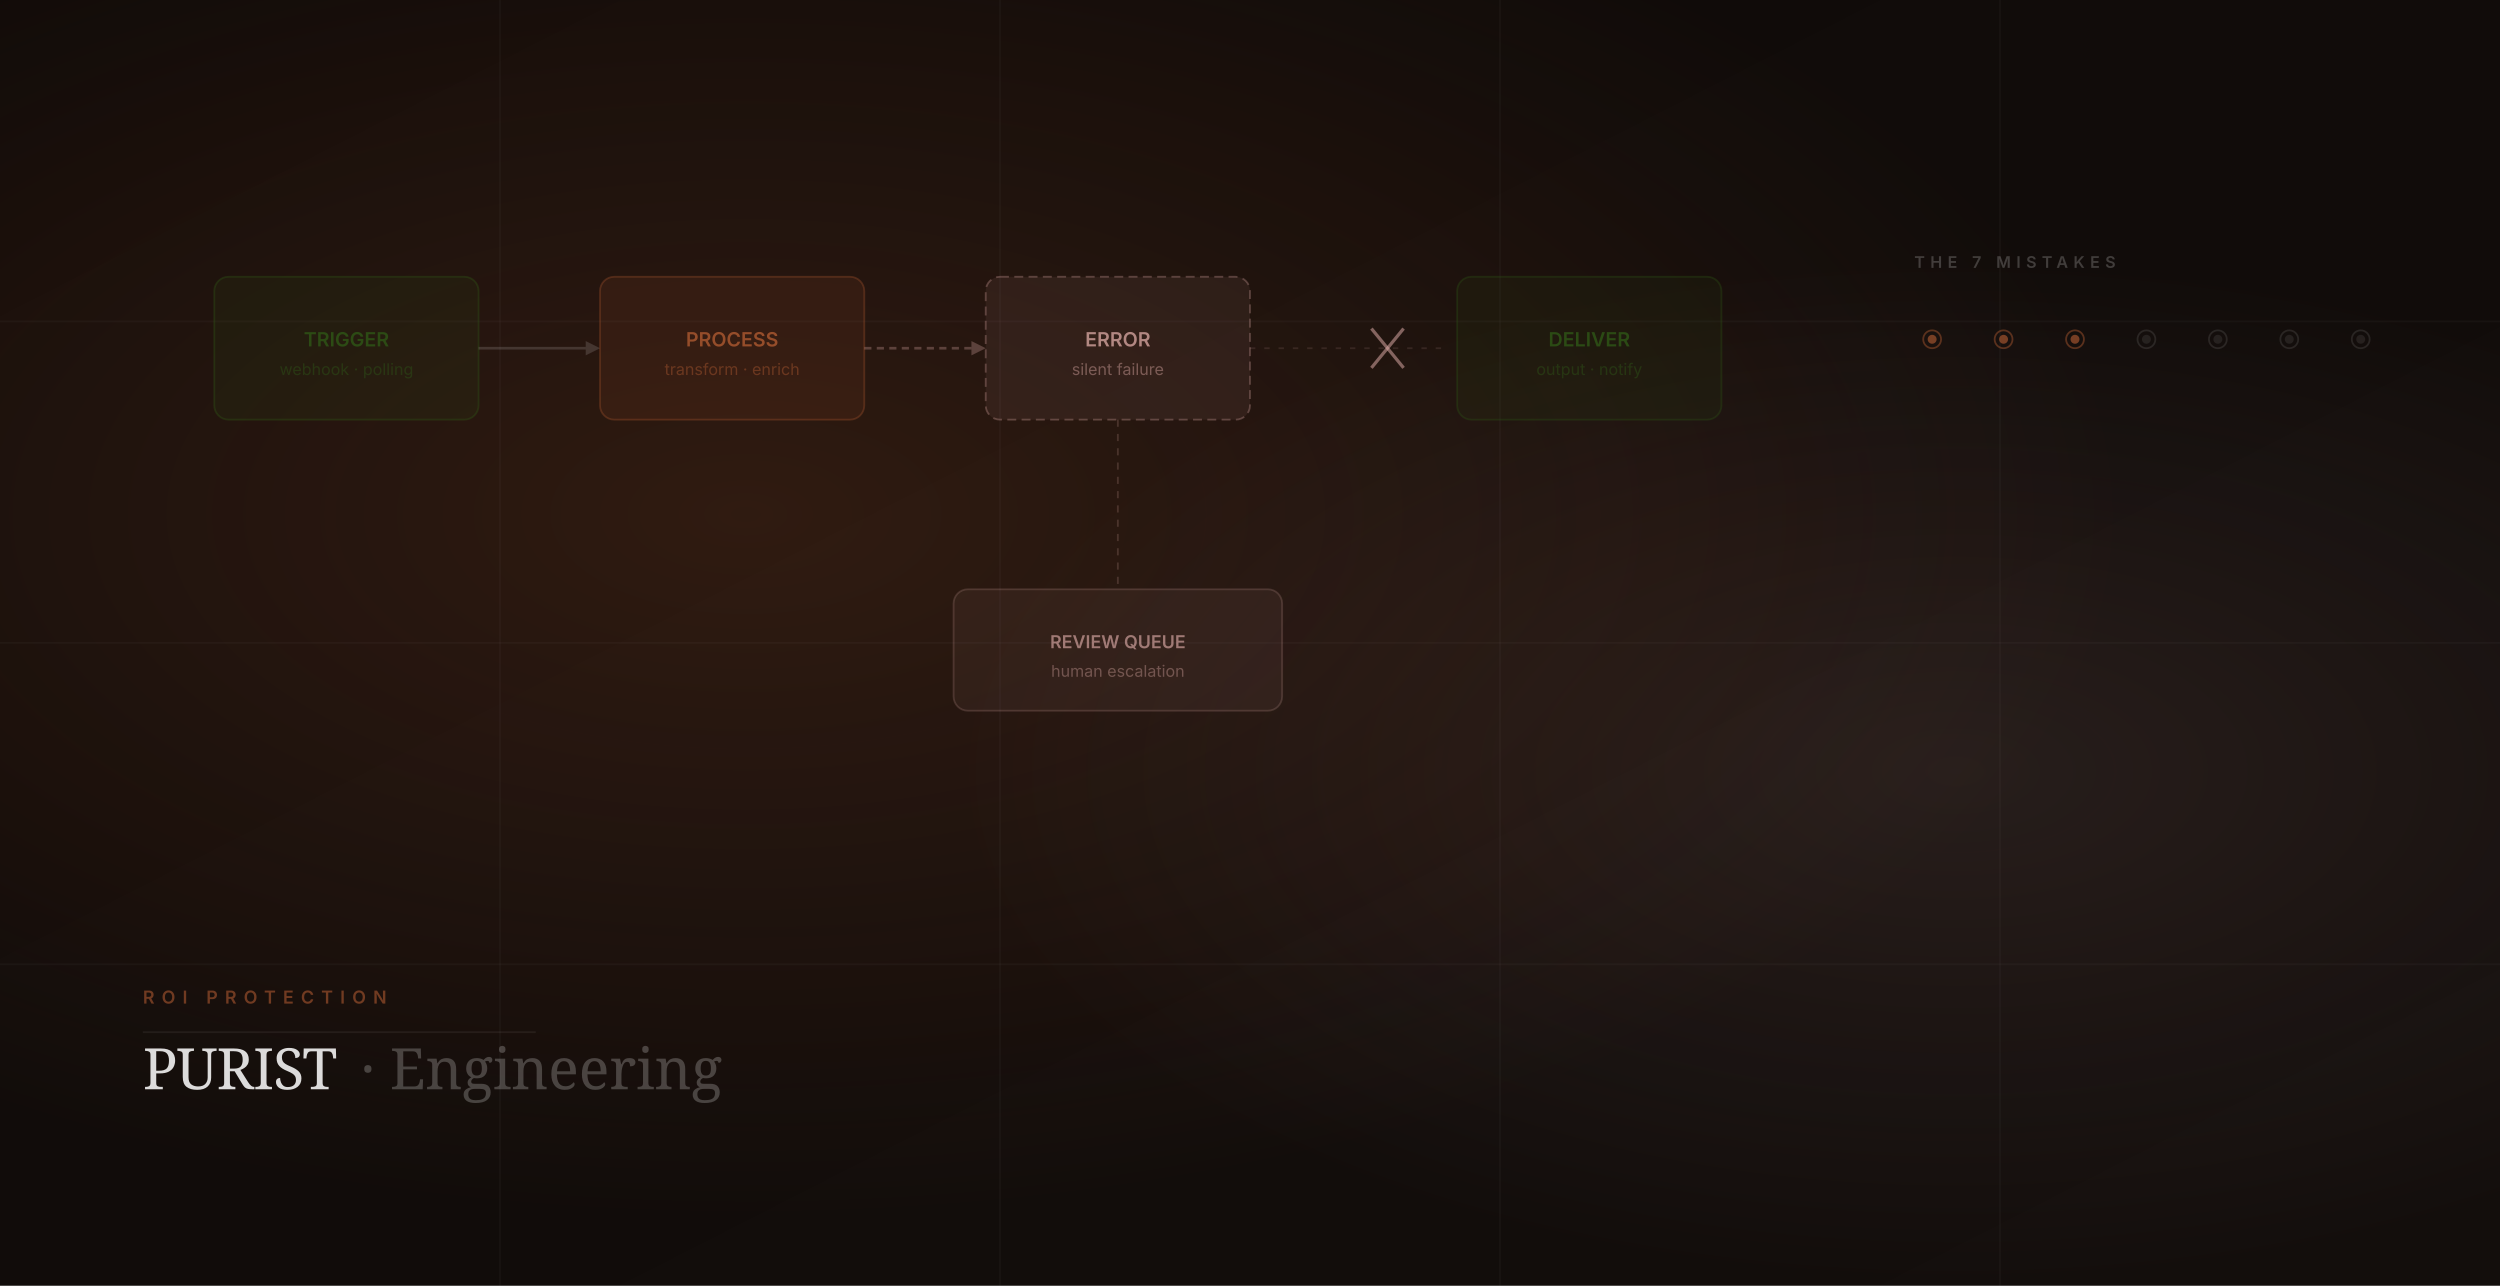
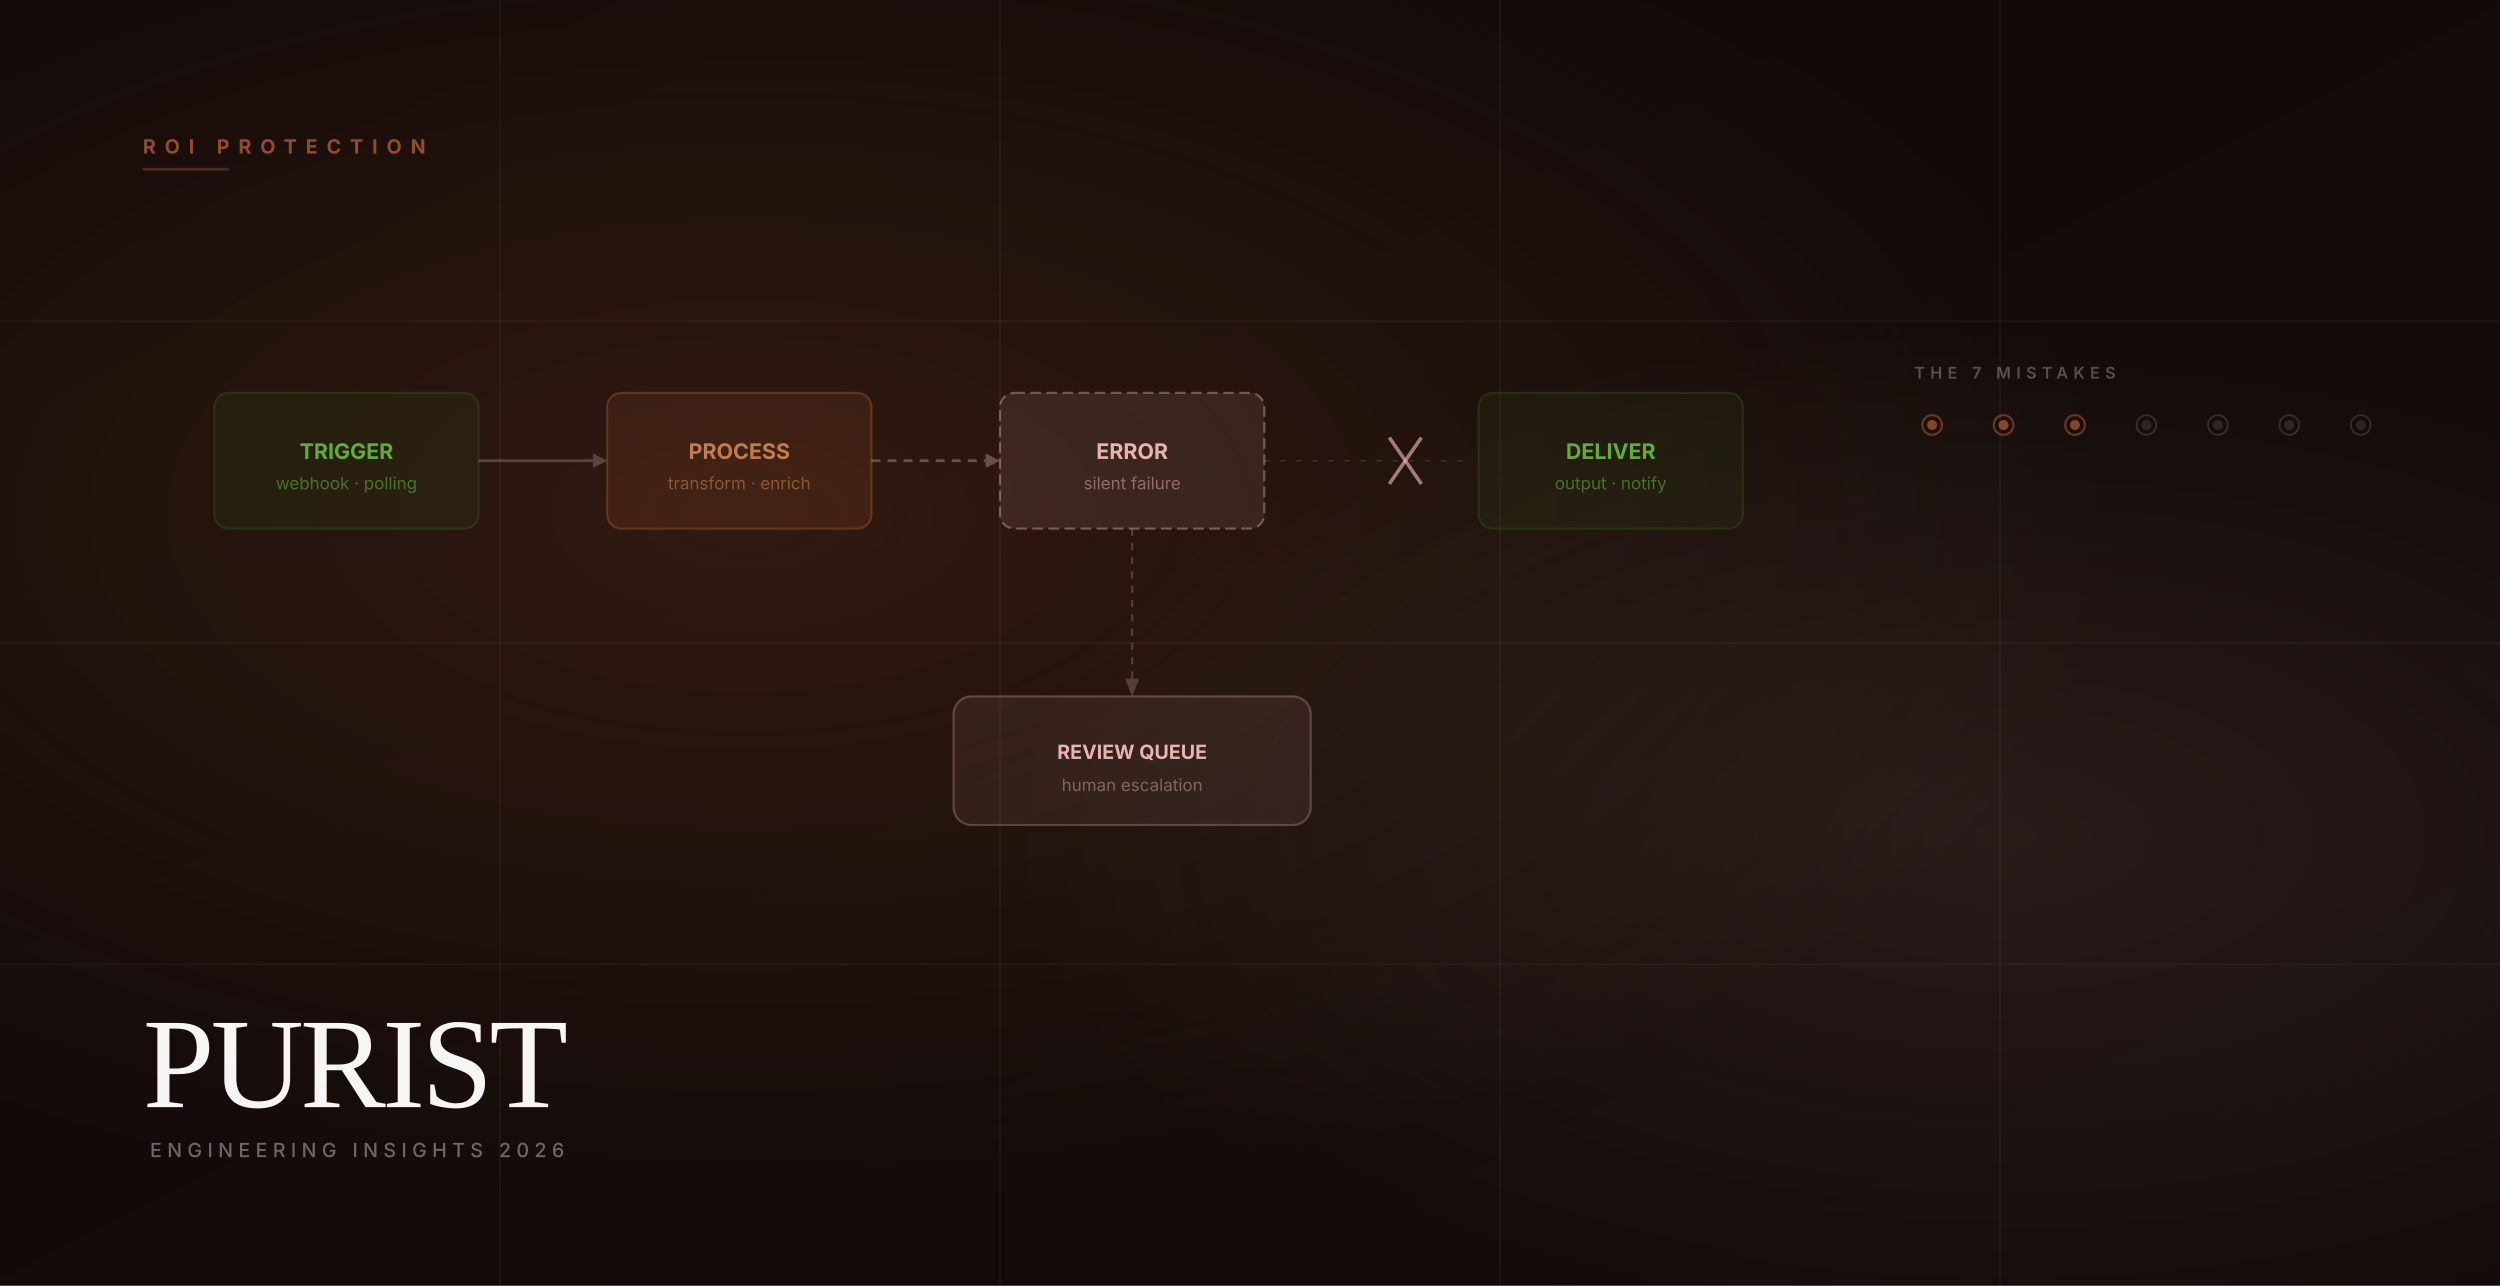
<svg xmlns="http://www.w3.org/2000/svg" viewBox="0 0 1400 720" width="1400" height="720" preserveAspectRatio="xMidYMid slice">
  <defs>
    <linearGradient id="bg" x1="0" y1="0" x2="1" y2="1">
-       <stop offset="0%" stop-color="#0f0a08" />
-       <stop offset="100%" stop-color="#130e0c" />
+       <stop offset="0%" stop-color="#100908" />
+       <stop offset="100%" stop-color="#140c0a" />
    </linearGradient>
    <radialGradient id="g1" cx="0.3" cy="0.4" r="0.55">
      <stop offset="0%" stop-color="#A0522D" stop-opacity="0.22" />
      <stop offset="100%" stop-color="#A0522D" stop-opacity="0" />
    </radialGradient>
-     <radialGradient id="g2" cx="0.78" cy="0.6" r="0.4">
+     <radialGradient id="g2" cx="0.8" cy="0.65" r="0.4">
      <stop offset="0%" stop-color="#E8B4B0" stop-opacity="0.1" />
      <stop offset="100%" stop-color="#E8B4B0" stop-opacity="0" />
    </radialGradient>
  </defs>
  <rect width="1400" height="720" fill="url(#bg)" />
  <rect width="1400" height="720" fill="url(#g1)" />
  <rect width="1400" height="720" fill="url(#g2)" />
-   <g stroke="rgba(255,255,255,0.03)" stroke-width="1">
+   <g stroke="rgba(255,255,255,0.04)" stroke-width="1">
    <line x1="0" y1="180" x2="1400" y2="180" />
    <line x1="0" y1="360" x2="1400" y2="360" />
    <line x1="0" y1="540" x2="1400" y2="540" />
    <line x1="280" y1="0" x2="280" y2="720" />
    <line x1="560" y1="0" x2="560" y2="720" />
    <line x1="840" y1="0" x2="840" y2="720" />
    <line x1="1120" y1="0" x2="1120" y2="720" />
  </g>
-   <rect x="120" y="155" width="148" height="80" rx="8" fill="rgba(45,80,22,0.14)" stroke="rgba(45,80,22,0.4)" stroke-width="1" />
-   <text x="194" y="194" font-family="Inter,sans-serif" font-size="11" fill="rgba(45,80,22,0.9)" text-anchor="middle" font-weight="600">TRIGGER</text>
-   <text x="194" y="210" font-family="Inter,sans-serif" font-size="9" fill="rgba(45,80,22,0.5)" text-anchor="middle">webhook · polling</text>
-   <line x1="268" y1="195" x2="328" y2="195" stroke="rgba(255,255,255,0.14)" stroke-width="1.5" />
-   <polygon points="328,191 336,195 328,199" fill="rgba(255,255,255,0.14)" />
-   <rect x="336" y="155" width="148" height="80" rx="8" fill="rgba(160,82,45,0.12)" stroke="rgba(160,82,45,0.35)" stroke-width="1" />
-   <text x="410" y="194" font-family="Inter,sans-serif" font-size="11" fill="rgba(160,82,45,0.9)" text-anchor="middle" font-weight="600">PROCESS</text>
-   <text x="410" y="210" font-family="Inter,sans-serif" font-size="9" fill="rgba(160,82,45,0.5)" text-anchor="middle">transform · enrich</text>
-   <line x1="484" y1="195" x2="544" y2="195" stroke="rgba(232,180,176,0.28)" stroke-width="1.5" stroke-dasharray="4 3" />
-   <polygon points="544,191 552,195 544,199" fill="rgba(232,180,176,0.28)" />
-   <rect x="552" y="155" width="148" height="80" rx="8" fill="rgba(232,180,176,0.07)" stroke="rgba(232,180,176,0.28)" stroke-width="1" stroke-dasharray="5 3" />
-   <text x="626" y="194" font-family="Inter,sans-serif" font-size="11" fill="rgba(232,180,176,0.7)" text-anchor="middle" font-weight="600">ERROR</text>
-   <text x="626" y="210" font-family="Inter,sans-serif" font-size="9" fill="rgba(232,180,176,0.4)" text-anchor="middle">silent failure</text>
-   <line x1="768" y1="184" x2="786" y2="206" stroke="#E8B4B0" stroke-width="1.8" opacity="0.5" />
-   <line x1="786" y1="184" x2="768" y2="206" stroke="#E8B4B0" stroke-width="1.8" opacity="0.5" />
-   <line x1="700" y1="195" x2="808" y2="195" stroke="rgba(232,180,176,0.12)" stroke-width="1" stroke-dasharray="3 5" />
-   <rect x="816" y="155" width="148" height="80" rx="8" fill="rgba(45,80,22,0.12)" stroke="rgba(45,80,22,0.35)" stroke-width="1" />
-   <text x="890" y="194" font-family="Inter,sans-serif" font-size="11" fill="rgba(45,80,22,0.9)" text-anchor="middle" font-weight="600">DELIVER</text>
-   <text x="890" y="210" font-family="Inter,sans-serif" font-size="9" fill="rgba(45,80,22,0.5)" text-anchor="middle">output · notify</text>
-   <line x1="626" y1="235" x2="626" y2="330" stroke="rgba(232,180,176,0.18)" stroke-width="1" stroke-dasharray="4 4" />
-   <rect x="534" y="330" width="184" height="68" rx="8" fill="rgba(232,180,176,0.06)" stroke="rgba(232,180,176,0.18)" stroke-width="1" />
-   <text x="626" y="363" font-family="Inter,sans-serif" font-size="10" fill="rgba(232,180,176,0.6)" text-anchor="middle" font-weight="600">REVIEW QUEUE</text>
-   <text x="626" y="379" font-family="Inter,sans-serif" font-size="9" fill="rgba(232,180,176,0.35)" text-anchor="middle">human escalation</text>
-   <text x="1072" y="150" font-family="Inter,sans-serif" font-size="9" fill="rgba(255,255,255,0.2)" font-weight="600" letter-spacing="3">THE 7 MISTAKES</text>
-   <circle cx="1082" cy="190" r="5" fill="none" stroke="rgba(160,82,45,0.5)" stroke-width="1" />
-   <circle cx="1082" cy="190" r="2.5" fill="#A0522D" opacity="0.7" />
-   <circle cx="1122" cy="190" r="5" fill="none" stroke="rgba(160,82,45,0.5)" stroke-width="1" />
-   <circle cx="1122" cy="190" r="2.5" fill="#A0522D" opacity="0.7" />
-   <circle cx="1162" cy="190" r="5" fill="none" stroke="rgba(160,82,45,0.5)" stroke-width="1" />
-   <circle cx="1162" cy="190" r="2.5" fill="#A0522D" opacity="0.7" />
-   <circle cx="1202" cy="190" r="5" fill="none" stroke="rgba(255,255,255,0.1)" stroke-width="1" />
-   <circle cx="1202" cy="190" r="2.5" fill="rgba(255,255,255,0.08)" />
-   <circle cx="1242" cy="190" r="5" fill="none" stroke="rgba(255,255,255,0.1)" stroke-width="1" />
-   <circle cx="1242" cy="190" r="2.5" fill="rgba(255,255,255,0.08)" />
-   <circle cx="1282" cy="190" r="5" fill="none" stroke="rgba(255,255,255,0.1)" stroke-width="1" />
-   <circle cx="1282" cy="190" r="2.5" fill="rgba(255,255,255,0.08)" />
-   <circle cx="1322" cy="190" r="5" fill="none" stroke="rgba(255,255,255,0.1)" stroke-width="1" />
-   <circle cx="1322" cy="190" r="2.5" fill="rgba(255,255,255,0.08)" />
-   <line x1="80" y1="578" x2="300" y2="578" stroke="rgba(255,255,255,0.06)" stroke-width="1" />
-   <text x="80" y="562" font-family="Inter,sans-serif" font-size="10" fill="rgba(160,82,45,0.65)" letter-spacing="4" font-weight="600">ROI PROTECTION</text>
-   <text x="80" y="610" font-family="Georgia,serif" font-size="32" fill="rgba(255,255,255,0.85)" letter-spacing="-0.5">PURIST</text>
-   <text x="202" y="610" font-family="Georgia,serif" font-size="32" fill="rgba(255,255,255,0.22)"> · Engineering</text>
+   <rect x="120" y="220" width="148" height="76" rx="8" fill="rgba(45,80,22,0.18)" stroke="rgba(45,80,22,0.5)" stroke-width="1.2" />
+   <text x="194" y="257" font-family="Inter,Helvetica,sans-serif" font-size="12" fill="rgba(100,180,60,0.95)" text-anchor="middle" font-weight="700">TRIGGER</text>
+   <text x="194" y="274" font-family="Inter,Helvetica,sans-serif" font-size="9.5" fill="rgba(100,180,60,0.55)" text-anchor="middle">webhook · polling</text>
+   <line x1="268" y1="258" x2="332" y2="258" stroke="rgba(255,255,255,0.2)" stroke-width="1.5" />
+   <polygon points="332,254 340,258 332,262" fill="rgba(255,255,255,0.2)" />
+   <rect x="340" y="220" width="148" height="76" rx="8" fill="rgba(160,82,45,0.16)" stroke="rgba(160,82,45,0.45)" stroke-width="1.2" />
+   <text x="414" y="257" font-family="Inter,Helvetica,sans-serif" font-size="12" fill="rgba(200,130,80,0.95)" text-anchor="middle" font-weight="700">PROCESS</text>
+   <text x="414" y="274" font-family="Inter,Helvetica,sans-serif" font-size="9.5" fill="rgba(200,130,80,0.55)" text-anchor="middle">transform · enrich</text>
+   <line x1="488" y1="258" x2="552" y2="258" stroke="rgba(232,180,176,0.35)" stroke-width="1.5" stroke-dasharray="5 4" />
+   <polygon points="552,254 560,258 552,262" fill="rgba(232,180,176,0.35)" />
+   <rect x="560" y="220" width="148" height="76" rx="8" fill="rgba(232,180,176,0.1)" stroke="rgba(232,180,176,0.4)" stroke-width="1.2" stroke-dasharray="6 3" />
+   <text x="634" y="257" font-family="Inter,Helvetica,sans-serif" font-size="12" fill="#E8B4B0" text-anchor="middle" font-weight="700">ERROR</text>
+   <text x="634" y="274" font-family="Inter,Helvetica,sans-serif" font-size="9.5" fill="rgba(232,180,176,0.5)" text-anchor="middle">silent failure</text>
+   <line x1="778" y1="245" x2="796" y2="271" stroke="#E8B4B0" stroke-width="2" opacity="0.65" />
+   <line x1="796" y1="245" x2="778" y2="271" stroke="#E8B4B0" stroke-width="2" opacity="0.65" />
+   <line x1="708" y1="258" x2="820" y2="258" stroke="rgba(232,180,176,0.15)" stroke-width="1" stroke-dasharray="3 6" />
+   <rect x="828" y="220" width="148" height="76" rx="8" fill="rgba(45,80,22,0.16)" stroke="rgba(45,80,22,0.45)" stroke-width="1.2" />
+   <text x="902" y="257" font-family="Inter,Helvetica,sans-serif" font-size="12" fill="rgba(100,180,60,0.95)" text-anchor="middle" font-weight="700">DELIVER</text>
+   <text x="902" y="274" font-family="Inter,Helvetica,sans-serif" font-size="9.5" fill="rgba(100,180,60,0.55)" text-anchor="middle">output · notify</text>
+   <line x1="634" y1="296" x2="634" y2="380" stroke="rgba(232,180,176,0.25)" stroke-width="1.2" stroke-dasharray="4 4" />
+   <polygon points="630,380 634,390 638,380" fill="rgba(232,180,176,0.25)" />
+   <rect x="534" y="390" width="200" height="72" rx="10" fill="rgba(232,180,176,0.08)" stroke="rgba(232,180,176,0.28)" stroke-width="1.2" />
+   <text x="634" y="425" font-family="Inter,Helvetica,sans-serif" font-size="11" fill="#E8B4B0" text-anchor="middle" font-weight="700">REVIEW QUEUE</text>
+   <text x="634" y="443" font-family="Inter,Helvetica,sans-serif" font-size="9.5" fill="rgba(232,180,176,0.45)" text-anchor="middle">human escalation</text>
+   <text x="1072" y="212" font-family="Inter,Helvetica,sans-serif" font-size="9" fill="rgba(255,255,255,0.28)" font-weight="600" letter-spacing="3">THE 7 MISTAKES</text>
+   <circle cx="1082" cy="238" r="5.5" fill="none" stroke="rgba(160,82,45,0.6)" stroke-width="1.2" />
+   <circle cx="1082" cy="238" r="2.8" fill="#A0522D" opacity="0.8" />
+   <circle cx="1122" cy="238" r="5.5" fill="none" stroke="rgba(160,82,45,0.6)" stroke-width="1.2" />
+   <circle cx="1122" cy="238" r="2.8" fill="#A0522D" opacity="0.8" />
+   <circle cx="1162" cy="238" r="5.5" fill="none" stroke="rgba(160,82,45,0.6)" stroke-width="1.2" />
+   <circle cx="1162" cy="238" r="2.8" fill="#A0522D" opacity="0.8" />
+   <circle cx="1202" cy="238" r="5.5" fill="none" stroke="rgba(255,255,255,0.14)" stroke-width="1" />
+   <circle cx="1202" cy="238" r="2.8" fill="rgba(255,255,255,0.1)" />
+   <circle cx="1242" cy="238" r="5.5" fill="none" stroke="rgba(255,255,255,0.14)" stroke-width="1" />
+   <circle cx="1242" cy="238" r="2.8" fill="rgba(255,255,255,0.1)" />
+   <circle cx="1282" cy="238" r="5.5" fill="none" stroke="rgba(255,255,255,0.14)" stroke-width="1" />
+   <circle cx="1282" cy="238" r="2.8" fill="rgba(255,255,255,0.1)" />
+   <circle cx="1322" cy="238" r="5.5" fill="none" stroke="rgba(255,255,255,0.14)" stroke-width="1" />
+   <circle cx="1322" cy="238" r="2.8" fill="rgba(255,255,255,0.1)" />
+   <text x="80" y="86" font-family="Inter,Helvetica,sans-serif" font-size="11" font-weight="700" letter-spacing="5" fill="#A0522D" opacity="0.9">ROI PROTECTION</text>
+   <rect x="80" y="94" width="48" height="1.5" fill="#A0522D" opacity="0.4" />
+   <text x="80" y="620" font-family="Georgia,'Times New Roman',serif" font-size="72" font-weight="400" letter-spacing="-2" fill="#FFFFFF" opacity="0.96">PURIST</text>
+   <text x="84" y="648" font-family="Inter,Helvetica,sans-serif" font-size="11" font-weight="500" letter-spacing="3" fill="rgba(255,255,255,0.38)">ENGINEERING INSIGHTS  2026</text>
</svg>
